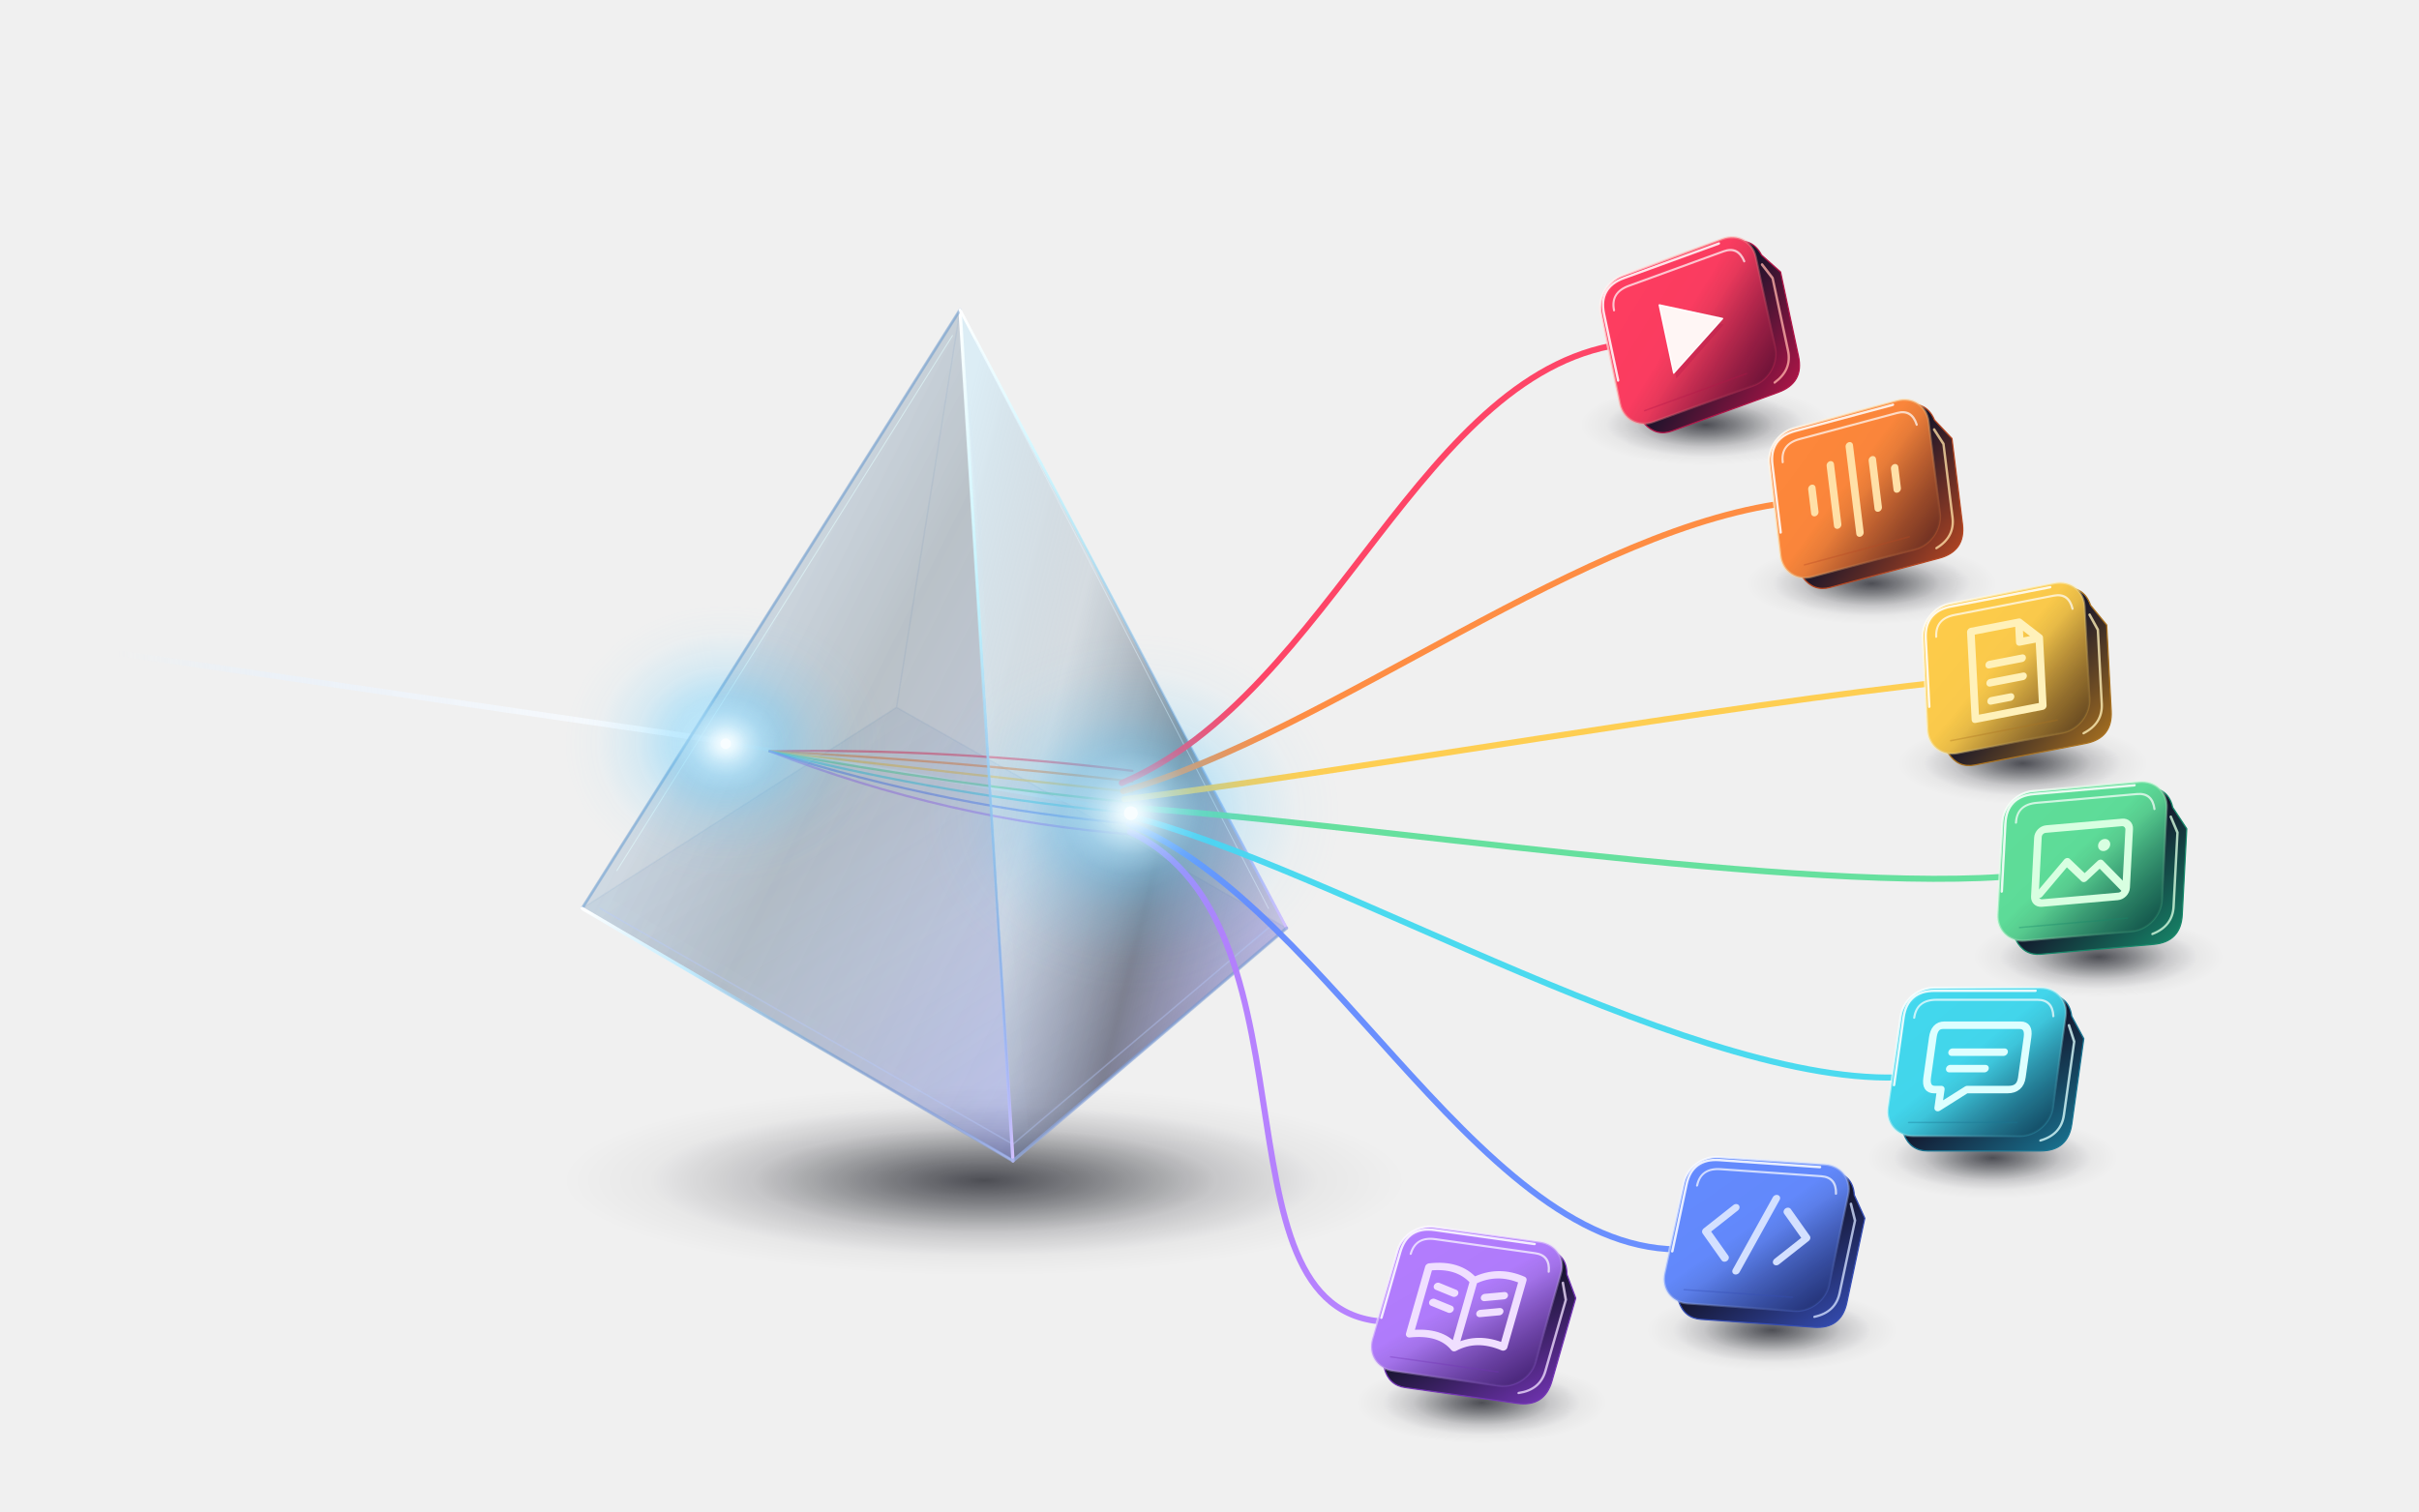
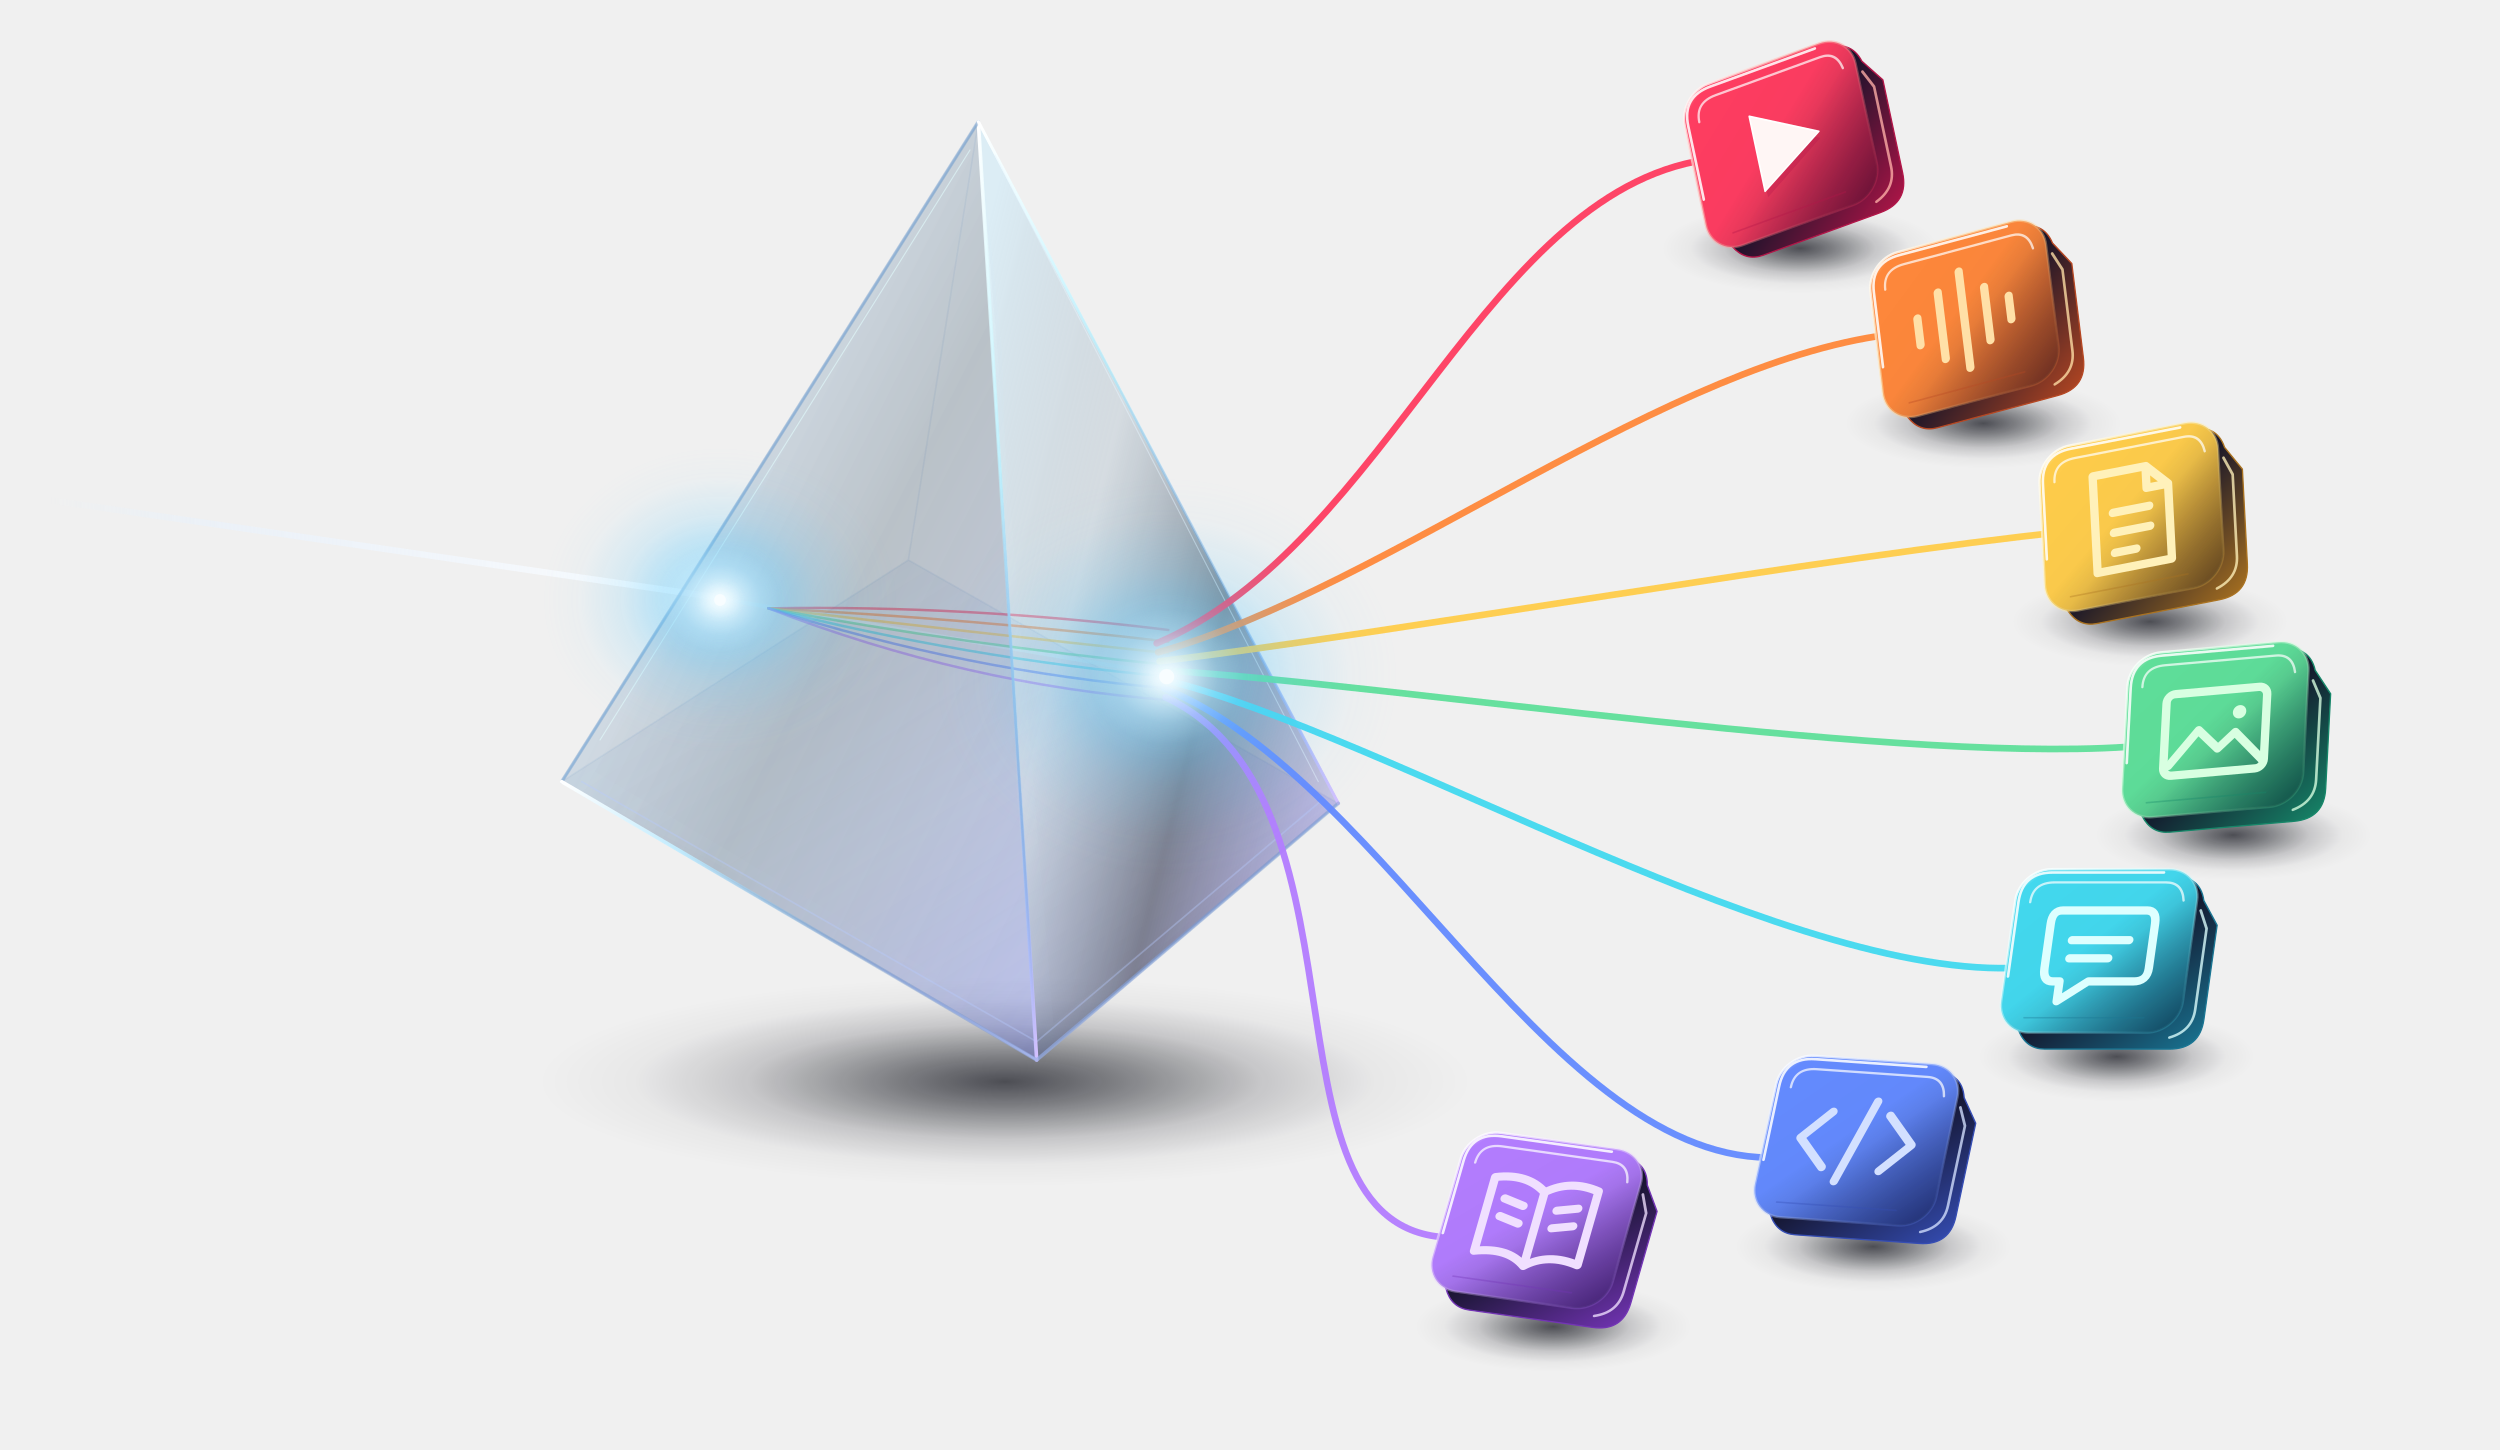
- <svg xmlns="http://www.w3.org/2000/svg" width="1600" height="1000" viewBox="0 0 1600 1000" fill="none">
+ <svg xmlns="http://www.w3.org/2000/svg" width="1500" height="870" viewBox="48 132 1500 870" fill="none">
  <defs>
    <linearGradient id="glass-left" x1="0%" y1="0%" x2="100%" y2="100%">
      <stop offset="0" stop-color="#e1faff" stop-opacity="0.36" />
      <stop offset=".25" stop-color="#619ad3" stop-opacity="0.16" />
      <stop offset=".56" stop-color="#15354e" stop-opacity="0.25" />
      <stop offset="1" stop-color="#6579d6" stop-opacity="0.29" />
    </linearGradient>
    <linearGradient id="glass-right" x1="0%" y1="15%" x2="100%" y2="80%">
      <stop offset="0" stop-color="#b2e6ff" stop-opacity="0.33" />
      <stop offset=".35" stop-color="#577c99" stop-opacity="0.18" />
      <stop offset=".65" stop-color="#202635" stop-opacity="0.52" />
      <stop offset="1" stop-color="#6965cf" stop-opacity="0.27" />
    </linearGradient>
    <linearGradient id="glass-base" x1="0%" y1="0%" x2="100%" y2="100%">
      <stop offset="0" stop-color="#2a6489" stop-opacity="0.05" />
      <stop offset=".5" stop-color="#a6baff" stop-opacity="0.12" />
      <stop offset="1" stop-color="#8269fb" stop-opacity="0.25" />
    </linearGradient>
    <linearGradient id="edge-cool" x1="0%" y1="0%" x2="100%" y2="100%">
      <stop offset="0" stop-color="#ffffff" stop-opacity="1" />
      <stop offset=".2" stop-color="#c2edff" stop-opacity="0.95" />
      <stop offset=".55" stop-color="#618abf" stop-opacity="0.32" />
      <stop offset="1" stop-color="#c2c7ff" stop-opacity="0.95" />
    </linearGradient>
    <linearGradient id="edge-front" x1="0%" y1="0%" x2="100%" y2="100%">
      <stop offset="0" stop-color="#ffffff" stop-opacity="0.98" />
      <stop offset=".38" stop-color="#bff7ff" stop-opacity="0.52" />
      <stop offset=".7" stop-color="#72b6ff" stop-opacity="0.15" />
      <stop offset="1" stop-color="#d4c1ff" stop-opacity="1" />
    </linearGradient>
    <linearGradient id="facet-shine" x1="0%" y1="0%" x2="100%" y2="100%">
      <stop offset="0" stop-color="#ffffff" stop-opacity="0.43" />
      <stop offset=".18" stop-color="#defaff" stop-opacity="0.05" />
      <stop offset="1" stop-color="#afc6ff" stop-opacity="0" />
    </linearGradient>
    <linearGradient id="beam" x1="0%" y1="0%" x2="100%" y2="0%">
      <stop offset="0" stop-color="#e2f2ff" stop-opacity="0" />
      <stop offset=".25" stop-color="#e7f2ff" stop-opacity="0.5" />
      <stop offset="1" stop-color="#ffffff" stop-opacity="1" />
    </linearGradient>
    <linearGradient id="beam-volume" x1="0%" y1="0%" x2="100%" y2="0%">
      <stop offset="0" stop-color="#ecf7ff" stop-opacity="0" />
      <stop offset=".7" stop-color="#d4e8ff" stop-opacity="0.1" />
      <stop offset="1" stop-color="#ffffff" stop-opacity="0.32" />
    </linearGradient>
    <radialGradient id="white-light" gradientUnits="objectBoundingBox" cx="50%" cy="50%" r="50%" fx="50%" fy="50%">
      <stop offset="0%" stop-color="#f0fbff" stop-opacity="1" />
      <stop offset="25%" stop-color="#f0fbff" stop-opacity="0.68" />
      <stop offset="55%" stop-color="#f0fbff" stop-opacity="0.25" />
      <stop offset="80%" stop-color="#f0fbff" stop-opacity="0.045" />
      <stop offset="100%" stop-color="#f0fbff" stop-opacity="0" />
    </radialGradient>
    <radialGradient id="cyan-light" gradientUnits="objectBoundingBox" cx="50%" cy="50%" r="50%" fx="50%" fy="50%">
      <stop offset="0%" stop-color="#5dcbff" stop-opacity="0.68" />
      <stop offset="25%" stop-color="#5dcbff" stop-opacity="0.462" />
      <stop offset="55%" stop-color="#5dcbff" stop-opacity="0.17" />
      <stop offset="80%" stop-color="#5dcbff" stop-opacity="0.031" />
      <stop offset="100%" stop-color="#5dcbff" stop-opacity="0" />
    </radialGradient>
    <radialGradient id="violet-light" gradientUnits="objectBoundingBox" cx="50%" cy="50%" r="50%" fx="50%" fy="50%">
      <stop offset="0%" stop-color="#8c74ff" stop-opacity="0.74" />
      <stop offset="25%" stop-color="#8c74ff" stop-opacity="0.503" />
      <stop offset="55%" stop-color="#8c74ff" stop-opacity="0.185" />
      <stop offset="80%" stop-color="#8c74ff" stop-opacity="0.033" />
      <stop offset="100%" stop-color="#8c74ff" stop-opacity="0" />
    </radialGradient>
    <radialGradient id="shadow" gradientUnits="objectBoundingBox" cx="50%" cy="50%" r="50%" fx="50%" fy="50%">
      <stop offset="0%" stop-color="#00020b" stop-opacity="0.68" />
      <stop offset="25%" stop-color="#00020b" stop-opacity="0.462" />
      <stop offset="55%" stop-color="#00020b" stop-opacity="0.17" />
      <stop offset="80%" stop-color="#00020b" stop-opacity="0.031" />
      <stop offset="100%" stop-color="#00020b" stop-opacity="0" />
    </radialGradient>
    <radialGradient id="soft-white" gradientUnits="objectBoundingBox" cx="50%" cy="50%" r="50%" fx="50%" fy="50%">
      <stop offset="0%" stop-color="#ffffff" stop-opacity="0.5" />
      <stop offset="25%" stop-color="#ffffff" stop-opacity="0.34" />
      <stop offset="55%" stop-color="#ffffff" stop-opacity="0.125" />
      <stop offset="80%" stop-color="#ffffff" stop-opacity="0.022" />
      <stop offset="100%" stop-color="#ffffff" stop-opacity="0" />
    </radialGradient>
    <linearGradient id="icon-shading" x1="0%" y1="0%" x2="100%" y2="100%">
      <stop offset="0" stop-color="#080b1f" stop-opacity="0" />
      <stop offset=".45" stop-color="#080b1f" stop-opacity="0.02" />
      <stop offset="1" stop-color="#080b1f" stop-opacity="0.46" />
    </linearGradient>
    <linearGradient id="flare-horizontal" x1="0%" y1="0%" x2="100%" y2="0%">
      <stop offset="0" stop-color="#9adfff" stop-opacity="0" />
      <stop offset=".42" stop-color="#bcefff" stop-opacity="0.45" />
      <stop offset=".5" stop-color="#ffffff" stop-opacity="1" />
      <stop offset=".58" stop-color="#bcefff" stop-opacity="0.45" />
      <stop offset="1" stop-color="#9adfff" stop-opacity="0" />
    </linearGradient>
    <linearGradient id="flare-vertical" x1="0%" y1="0%" x2="0%" y2="100%">
      <stop offset="0" stop-color="#9adfff" stop-opacity="0" />
      <stop offset=".43" stop-color="#bcefff" stop-opacity="0.4" />
      <stop offset=".5" stop-color="#ffffff" stop-opacity="1" />
      <stop offset=".57" stop-color="#bcefff" stop-opacity="0.4" />
      <stop offset="1" stop-color="#9adfff" stop-opacity="0" />
    </linearGradient>
    <linearGradient id="video-front" x1="0%" y1="0%" x2="100%" y2="100%">
      <stop offset="0" stop-color="#ffb0a8" stop-opacity="1" />
      <stop offset=".08" stop-color="#ff3d61" stop-opacity="1" />
      <stop offset=".55" stop-color="#ff3d61" stop-opacity="1" />
      <stop offset="1" stop-color="#b21548" stop-opacity="1" />
    </linearGradient>
    <linearGradient id="video-side" x1="0%" y1="0%" x2="100%" y2="100%">
      <stop offset="0" stop-color="#b21548" stop-opacity="1" />
      <stop offset=".48" stop-color="#131329" stop-opacity="1" />
      <stop offset="1" stop-color="#b21548" stop-opacity="1" />
    </linearGradient>
    <linearGradient id="video-rim" x1="0%" y1="0%" x2="100%" y2="100%">
      <stop offset="0" stop-color="#ffffff" stop-opacity="0.93" />
      <stop offset=".4" stop-color="#ffb0a8" stop-opacity="0.5" />
      <stop offset="1" stop-color="#ff3d61" stop-opacity="0.15" />
    </linearGradient>
    <linearGradient id="video-trail" x1="0%" y1="50%" x2="100%" y2="50%">
      <stop offset="0" stop-color="#ff3d61" stop-opacity="0" />
      <stop offset=".1" stop-color="#ff3d61" stop-opacity="0.42" />
      <stop offset=".55" stop-color="#ff3d61" stop-opacity="0.95" />
      <stop offset="1" stop-color="#ffb0a8" stop-opacity="1" />
    </linearGradient>
    <radialGradient id="video-halo" gradientUnits="objectBoundingBox" cx="50%" cy="50%" r="50%" fx="50%" fy="50%">
      <stop offset="0%" stop-color="#ff3d61" stop-opacity="0.57" />
      <stop offset="25%" stop-color="#ff3d61" stop-opacity="0.388" />
      <stop offset="55%" stop-color="#ff3d61" stop-opacity="0.142" />
      <stop offset="80%" stop-color="#ff3d61" stop-opacity="0.026" />
      <stop offset="100%" stop-color="#ff3d61" stop-opacity="0" />
    </radialGradient>
    <linearGradient id="audio-front" x1="0%" y1="0%" x2="100%" y2="100%">
      <stop offset="0" stop-color="#ffe0a7" stop-opacity="1" />
      <stop offset=".08" stop-color="#ff883b" stop-opacity="1" />
      <stop offset=".55" stop-color="#ff883b" stop-opacity="1" />
      <stop offset="1" stop-color="#b64722" stop-opacity="1" />
    </linearGradient>
    <linearGradient id="audio-side" x1="0%" y1="0%" x2="100%" y2="100%">
      <stop offset="0" stop-color="#b64722" stop-opacity="1" />
      <stop offset=".48" stop-color="#131329" stop-opacity="1" />
      <stop offset="1" stop-color="#b64722" stop-opacity="1" />
    </linearGradient>
    <linearGradient id="audio-rim" x1="0%" y1="0%" x2="100%" y2="100%">
      <stop offset="0" stop-color="#ffffff" stop-opacity="0.93" />
      <stop offset=".4" stop-color="#ffe0a7" stop-opacity="0.5" />
      <stop offset="1" stop-color="#ff883b" stop-opacity="0.15" />
    </linearGradient>
    <linearGradient id="audio-trail" x1="0%" y1="50%" x2="100%" y2="50%">
      <stop offset="0" stop-color="#ff883b" stop-opacity="0" />
      <stop offset=".1" stop-color="#ff883b" stop-opacity="0.42" />
      <stop offset=".55" stop-color="#ff883b" stop-opacity="0.95" />
      <stop offset="1" stop-color="#ffe0a7" stop-opacity="1" />
    </linearGradient>
    <radialGradient id="audio-halo" gradientUnits="objectBoundingBox" cx="50%" cy="50%" r="50%" fx="50%" fy="50%">
      <stop offset="0%" stop-color="#ff883b" stop-opacity="0.57" />
      <stop offset="25%" stop-color="#ff883b" stop-opacity="0.388" />
      <stop offset="55%" stop-color="#ff883b" stop-opacity="0.142" />
      <stop offset="80%" stop-color="#ff883b" stop-opacity="0.026" />
      <stop offset="100%" stop-color="#ff883b" stop-opacity="0" />
    </radialGradient>
    <linearGradient id="article-front" x1="0%" y1="0%" x2="100%" y2="100%">
      <stop offset="0" stop-color="#fff1ba" stop-opacity="1" />
      <stop offset=".08" stop-color="#ffcd4b" stop-opacity="1" />
      <stop offset=".55" stop-color="#ffcd4b" stop-opacity="1" />
      <stop offset="1" stop-color="#aa7220" stop-opacity="1" />
    </linearGradient>
    <linearGradient id="article-side" x1="0%" y1="0%" x2="100%" y2="100%">
      <stop offset="0" stop-color="#aa7220" stop-opacity="1" />
      <stop offset=".48" stop-color="#131329" stop-opacity="1" />
      <stop offset="1" stop-color="#aa7220" stop-opacity="1" />
    </linearGradient>
    <linearGradient id="article-rim" x1="0%" y1="0%" x2="100%" y2="100%">
      <stop offset="0" stop-color="#ffffff" stop-opacity="0.93" />
      <stop offset=".4" stop-color="#fff1ba" stop-opacity="0.5" />
      <stop offset="1" stop-color="#ffcd4b" stop-opacity="0.15" />
    </linearGradient>
    <linearGradient id="article-trail" x1="0%" y1="50%" x2="100%" y2="50%">
      <stop offset="0" stop-color="#ffcd4b" stop-opacity="0" />
      <stop offset=".1" stop-color="#ffcd4b" stop-opacity="0.42" />
      <stop offset=".55" stop-color="#ffcd4b" stop-opacity="0.95" />
      <stop offset="1" stop-color="#fff1ba" stop-opacity="1" />
    </linearGradient>
    <radialGradient id="article-halo" gradientUnits="objectBoundingBox" cx="50%" cy="50%" r="50%" fx="50%" fy="50%">
      <stop offset="0%" stop-color="#ffcd4b" stop-opacity="0.57" />
      <stop offset="25%" stop-color="#ffcd4b" stop-opacity="0.388" />
      <stop offset="55%" stop-color="#ffcd4b" stop-opacity="0.142" />
      <stop offset="80%" stop-color="#ffcd4b" stop-opacity="0.026" />
      <stop offset="100%" stop-color="#ffcd4b" stop-opacity="0" />
    </radialGradient>
    <linearGradient id="image-front" x1="0%" y1="0%" x2="100%" y2="100%">
      <stop offset="0" stop-color="#d8ffe1" stop-opacity="1" />
      <stop offset=".08" stop-color="#5fdf9a" stop-opacity="1" />
      <stop offset=".55" stop-color="#5fdf9a" stop-opacity="1" />
      <stop offset="1" stop-color="#168769" stop-opacity="1" />
    </linearGradient>
    <linearGradient id="image-side" x1="0%" y1="0%" x2="100%" y2="100%">
      <stop offset="0" stop-color="#168769" stop-opacity="1" />
      <stop offset=".48" stop-color="#131329" stop-opacity="1" />
      <stop offset="1" stop-color="#168769" stop-opacity="1" />
    </linearGradient>
    <linearGradient id="image-rim" x1="0%" y1="0%" x2="100%" y2="100%">
      <stop offset="0" stop-color="#ffffff" stop-opacity="0.93" />
      <stop offset=".4" stop-color="#d8ffe1" stop-opacity="0.5" />
      <stop offset="1" stop-color="#5fdf9a" stop-opacity="0.15" />
    </linearGradient>
    <linearGradient id="image-trail" x1="0%" y1="50%" x2="100%" y2="50%">
      <stop offset="0" stop-color="#5fdf9a" stop-opacity="0" />
      <stop offset=".1" stop-color="#5fdf9a" stop-opacity="0.42" />
      <stop offset=".55" stop-color="#5fdf9a" stop-opacity="0.95" />
      <stop offset="1" stop-color="#d8ffe1" stop-opacity="1" />
    </linearGradient>
    <radialGradient id="image-halo" gradientUnits="objectBoundingBox" cx="50%" cy="50%" r="50%" fx="50%" fy="50%">
      <stop offset="0%" stop-color="#5fdf9a" stop-opacity="0.57" />
      <stop offset="25%" stop-color="#5fdf9a" stop-opacity="0.388" />
      <stop offset="55%" stop-color="#5fdf9a" stop-opacity="0.142" />
      <stop offset="80%" stop-color="#5fdf9a" stop-opacity="0.026" />
      <stop offset="100%" stop-color="#5fdf9a" stop-opacity="0" />
    </radialGradient>
    <linearGradient id="chat-front" x1="0%" y1="0%" x2="100%" y2="100%">
      <stop offset="0" stop-color="#ddffff" stop-opacity="1" />
      <stop offset=".08" stop-color="#43d9ef" stop-opacity="1" />
      <stop offset=".55" stop-color="#43d9ef" stop-opacity="1" />
      <stop offset="1" stop-color="#197593" stop-opacity="1" />
    </linearGradient>
    <linearGradient id="chat-side" x1="0%" y1="0%" x2="100%" y2="100%">
      <stop offset="0" stop-color="#197593" stop-opacity="1" />
      <stop offset=".48" stop-color="#131329" stop-opacity="1" />
      <stop offset="1" stop-color="#197593" stop-opacity="1" />
    </linearGradient>
    <linearGradient id="chat-rim" x1="0%" y1="0%" x2="100%" y2="100%">
      <stop offset="0" stop-color="#ffffff" stop-opacity="0.93" />
      <stop offset=".4" stop-color="#ddffff" stop-opacity="0.5" />
      <stop offset="1" stop-color="#43d9ef" stop-opacity="0.15" />
    </linearGradient>
    <linearGradient id="chat-trail" x1="0%" y1="50%" x2="100%" y2="50%">
      <stop offset="0" stop-color="#43d9ef" stop-opacity="0" />
      <stop offset=".1" stop-color="#43d9ef" stop-opacity="0.42" />
      <stop offset=".55" stop-color="#43d9ef" stop-opacity="0.95" />
      <stop offset="1" stop-color="#ddffff" stop-opacity="1" />
    </linearGradient>
    <radialGradient id="chat-halo" gradientUnits="objectBoundingBox" cx="50%" cy="50%" r="50%" fx="50%" fy="50%">
      <stop offset="0%" stop-color="#43d9ef" stop-opacity="0.57" />
      <stop offset="25%" stop-color="#43d9ef" stop-opacity="0.388" />
      <stop offset="55%" stop-color="#43d9ef" stop-opacity="0.142" />
      <stop offset="80%" stop-color="#43d9ef" stop-opacity="0.026" />
      <stop offset="100%" stop-color="#43d9ef" stop-opacity="0" />
    </radialGradient>
    <linearGradient id="code-front" x1="0%" y1="0%" x2="100%" y2="100%">
      <stop offset="0" stop-color="#d3e0ff" stop-opacity="1" />
      <stop offset=".08" stop-color="#648bff" stop-opacity="1" />
      <stop offset=".55" stop-color="#648bff" stop-opacity="1" />
      <stop offset="1" stop-color="#354db4" stop-opacity="1" />
    </linearGradient>
    <linearGradient id="code-side" x1="0%" y1="0%" x2="100%" y2="100%">
      <stop offset="0" stop-color="#354db4" stop-opacity="1" />
      <stop offset=".48" stop-color="#131329" stop-opacity="1" />
      <stop offset="1" stop-color="#354db4" stop-opacity="1" />
    </linearGradient>
    <linearGradient id="code-rim" x1="0%" y1="0%" x2="100%" y2="100%">
      <stop offset="0" stop-color="#ffffff" stop-opacity="0.93" />
      <stop offset=".4" stop-color="#d3e0ff" stop-opacity="0.5" />
      <stop offset="1" stop-color="#648bff" stop-opacity="0.15" />
    </linearGradient>
    <linearGradient id="code-trail" x1="0%" y1="50%" x2="100%" y2="50%">
      <stop offset="0" stop-color="#648bff" stop-opacity="0" />
      <stop offset=".1" stop-color="#648bff" stop-opacity="0.42" />
      <stop offset=".55" stop-color="#648bff" stop-opacity="0.95" />
      <stop offset="1" stop-color="#d3e0ff" stop-opacity="1" />
    </linearGradient>
    <radialGradient id="code-halo" gradientUnits="objectBoundingBox" cx="50%" cy="50%" r="50%" fx="50%" fy="50%">
      <stop offset="0%" stop-color="#648bff" stop-opacity="0.57" />
      <stop offset="25%" stop-color="#648bff" stop-opacity="0.388" />
      <stop offset="55%" stop-color="#648bff" stop-opacity="0.142" />
      <stop offset="80%" stop-color="#648bff" stop-opacity="0.026" />
      <stop offset="100%" stop-color="#648bff" stop-opacity="0" />
    </radialGradient>
    <linearGradient id="book-front" x1="0%" y1="0%" x2="100%" y2="100%">
      <stop offset="0" stop-color="#f0dfff" stop-opacity="1" />
      <stop offset=".08" stop-color="#b37dff" stop-opacity="1" />
      <stop offset=".55" stop-color="#b37dff" stop-opacity="1" />
      <stop offset="1" stop-color="#7334b5" stop-opacity="1" />
    </linearGradient>
    <linearGradient id="book-side" x1="0%" y1="0%" x2="100%" y2="100%">
      <stop offset="0" stop-color="#7334b5" stop-opacity="1" />
      <stop offset=".48" stop-color="#131329" stop-opacity="1" />
      <stop offset="1" stop-color="#7334b5" stop-opacity="1" />
    </linearGradient>
    <linearGradient id="book-rim" x1="0%" y1="0%" x2="100%" y2="100%">
      <stop offset="0" stop-color="#ffffff" stop-opacity="0.93" />
      <stop offset=".4" stop-color="#f0dfff" stop-opacity="0.5" />
      <stop offset="1" stop-color="#b37dff" stop-opacity="0.15" />
    </linearGradient>
    <linearGradient id="book-trail" x1="0%" y1="50%" x2="100%" y2="50%">
      <stop offset="0" stop-color="#b37dff" stop-opacity="0" />
      <stop offset=".1" stop-color="#b37dff" stop-opacity="0.42" />
      <stop offset=".55" stop-color="#b37dff" stop-opacity="0.95" />
      <stop offset="1" stop-color="#f0dfff" stop-opacity="1" />
    </linearGradient>
    <radialGradient id="book-halo" gradientUnits="objectBoundingBox" cx="50%" cy="50%" r="50%" fx="50%" fy="50%">
      <stop offset="0%" stop-color="#b37dff" stop-opacity="0.57" />
      <stop offset="25%" stop-color="#b37dff" stop-opacity="0.388" />
      <stop offset="55%" stop-color="#b37dff" stop-opacity="0.142" />
      <stop offset="80%" stop-color="#b37dff" stop-opacity="0.026" />
      <stop offset="100%" stop-color="#b37dff" stop-opacity="0" />
    </radialGradient>
  </defs>
  <g id="ambient-shadow-and-reflections">
    <ellipse cx="651" cy="781" rx="280" ry="63" fill="url(#shadow)" />
  </g>
  <g id="incoming-white-light">
    <path d="M 77 432 L 482 491" fill="none" stroke="url(#beam)" stroke-width="3.8" stroke-linecap="round" stroke-linejoin="round" opacity="1" />
  </g>
  <g id="pyramid-rear-geometry">
    <path d="M 385 601 L 593 468 L 851 614 L 670 768 Z" fill="url(#glass-base)" opacity="1" />
    <path d="M 635 205 L 593 468 L 385 601 M 593 468 L 851 614" fill="none" stroke="#91b1d7" stroke-width="1" stroke-linecap="round" stroke-linejoin="round" opacity="0.15" />
  </g>
  <g id="internal-refraction">
    <path d="M 479 491 L 743 536" fill="none" stroke="#e4faff" stroke-width="2.4" stroke-linecap="round" stroke-linejoin="round" opacity="0.7" />
    <path d="M 509 497 Q 628 495 749 510" fill="none" stroke="#ff3d61" stroke-width="1.5" stroke-linecap="round" stroke-linejoin="round" opacity="0.55" />
    <path d="M 509 497 Q 628 503 749 517" fill="none" stroke="#ff883b" stroke-width="1.5" stroke-linecap="round" stroke-linejoin="round" opacity="0.55" />
    <path d="M 509 497 Q 628 511 749 524" fill="none" stroke="#ffcd4b" stroke-width="1.5" stroke-linecap="round" stroke-linejoin="round" opacity="0.55" />
    <path d="M 509 497 Q 628 519 749 531" fill="none" stroke="#5fdf9a" stroke-width="1.5" stroke-linecap="round" stroke-linejoin="round" opacity="0.55" />
    <path d="M 509 497 Q 628 527 749 538" fill="none" stroke="#43d9ef" stroke-width="1.5" stroke-linecap="round" stroke-linejoin="round" opacity="0.55" />
    <path d="M 509 497 Q 628 535 749 545" fill="none" stroke="#648bff" stroke-width="1.5" stroke-linecap="round" stroke-linejoin="round" opacity="0.55" />
    <path d="M 509 497 Q 628 543 749 552" fill="none" stroke="#b37dff" stroke-width="1.5" stroke-linecap="round" stroke-linejoin="round" opacity="0.55" />
  </g>
  <g id="square-pyramid-glass-faces">
    <path d="M 635 205 L 385 601 L 670 768 Z" fill="url(#glass-left)" stroke="url(#edge-cool)" stroke-width="1.3" stroke-linecap="round" stroke-linejoin="round" opacity="1" />
    <path d="M 635 205 L 670 768 L 851 614 Z" fill="url(#glass-right)" stroke="url(#edge-cool)" stroke-width="1.3" stroke-linecap="round" stroke-linejoin="round" opacity="1" />
    <path d="M 635 205 L 405 595 L 652 742 L 385 601 Z" fill="url(#facet-shine)" opacity="1" />
    <path d="M 635 205 L 680 746 L 841 613 L 670 768 Z" fill="url(#facet-shine)" opacity="1" />
    <path d="M 635 205 L 649 340 L 658 605 L 670 768 L 654 491 Z" fill="#c8f3ff" opacity="0.055" />
    <path d="M 397 601 L 670 757 L 840 613" fill="none" stroke="#b6caff" stroke-width="1" stroke-linecap="round" stroke-linejoin="round" opacity="0.36" />
    <path d="M 635 205 L 670 768" fill="none" stroke="url(#edge-front)" stroke-width="2.2" stroke-linecap="round" stroke-linejoin="round" opacity="1" />
    <path d="M 635 205 L 385 601" fill="none" stroke="url(#edge-cool)" stroke-width="2.1" stroke-linecap="round" stroke-linejoin="round" opacity="1" />
    <path d="M 635 205 L 851 614" fill="none" stroke="url(#edge-front)" stroke-width="1.8" stroke-linecap="round" stroke-linejoin="round" opacity="1" />
    <path d="M 385 601 L 670 768 L 851 614" fill="none" stroke="url(#edge-cool)" stroke-width="2.2" stroke-linecap="round" stroke-linejoin="round" opacity="1" />
    <path d="M 630 222 L 408 576" fill="none" stroke="#e4ffff" stroke-width="0.65" stroke-linecap="round" stroke-linejoin="round" opacity="0.56" />
    <path d="M 645 225 L 839 601" fill="none" stroke="#e6f5ff" stroke-width="0.65" stroke-linecap="round" stroke-linejoin="round" opacity="0.48" />
  </g>
  <g id="rainbow-content-streams">
    <g id="video-light-trail">
      <path d="M 742.0 518.0 C 882 458.6 940 241 1078 227" fill="none" stroke="#ff3d61" stroke-width="4" stroke-linecap="round" stroke-linejoin="round" opacity="0.95" />
    </g>
    <g id="audio-light-trail">
      <path d="M 742.9 523.4 C 882 483.92 1050 346 1188 332" fill="none" stroke="#ff883b" stroke-width="4" stroke-linecap="round" stroke-linejoin="round" opacity="0.95" />
    </g>
    <g id="article-light-trail">
      <path d="M 743.8 528.8 C 882 512.04 1150 465 1288 451" fill="none" stroke="#ffcd4b" stroke-width="4" stroke-linecap="round" stroke-linejoin="round" opacity="0.95" />
    </g>
    <g id="image-light-trail">
      <path d="M 744.7 534.2 C 882 541.96 1200 593 1338 579" fill="none" stroke="#5fdf9a" stroke-width="4" stroke-linecap="round" stroke-linejoin="round" opacity="0.95" />
    </g>
    <g id="chat-light-trail">
      <path d="M 745.6 539.6 C 882 572.88 1130 726 1268 712" fill="none" stroke="#43d9ef" stroke-width="4" stroke-linecap="round" stroke-linejoin="round" opacity="0.95" />
    </g>
    <g id="code-light-trail">
      <path d="M 746.5 545.0 C 882 600.0 984 840 1122 826" fill="none" stroke="#648bff" stroke-width="4" stroke-linecap="round" stroke-linejoin="round" opacity="0.95" />
    </g>
    <g id="book-light-trail">
      <path d="M 747.4 550.4 C 882 613.92 792 888 930 874" fill="none" stroke="#b37dff" stroke-width="4" stroke-linecap="round" stroke-linejoin="round" opacity="0.95" />
    </g>
  </g>
  <g id="optical-highlights">
    <ellipse cx="480" cy="492" rx="107" ry="92" fill="url(#cyan-light)" />
    <ellipse cx="480" cy="492" rx="44" ry="39" fill="url(#white-light)" />
    <ellipse cx="480" cy="492" rx="16" ry="14" fill="url(#white-light)" />
    <ellipse cx="480" cy="492" rx="3.5" ry="3.5" fill="#f8fdff" />
    <ellipse cx="748" cy="538" rx="139.1" ry="119.6" fill="url(#cyan-light)" />
    <ellipse cx="748" cy="538" rx="57.2" ry="50.7" fill="url(#white-light)" />
    <ellipse cx="748" cy="538" rx="20.8" ry="18.2" fill="url(#white-light)" />
    <ellipse cx="748" cy="538" rx="4.55" ry="4.55" fill="#f8fdff" />
  </g>
  <g id="video-3d-content-icon">
    <ellipse cx="1128" cy="281" rx="83" ry="27" fill="url(#shadow)" />
    <g transform="translate(1120 221) rotate(-12) skewY(-8)">
      <path d="M -43 -49 H 34 Q 51 -49 55 -34 L 65 -19 V 38 Q 65 56 47 56 H -27 Q -38 56 -44 45 L -56 26 V -31 Q -56 -49 -43 -49 Z" fill="url(#video-side)" stroke="#b21548" stroke-width="0.8" stroke-linecap="round" stroke-linejoin="round" opacity="1" />
      <rect x="-57" y="-53" width="108" height="99" rx="19" fill="url(#video-front)" stroke="url(#video-rim)" stroke-width="1.5" />
      <rect x="-57" y="-53" width="108" height="99" rx="19" fill="url(#icon-shading)" />
      <path d="M -55 12 V -33 Q -55 -51 -37 -51 H 29" fill="none" stroke="#ffffff" stroke-width="1.6" stroke-linecap="round" stroke-linejoin="round" opacity="0.86" />
      <path d="M -48 -33 Q -48 -45 -35 -45 H 31 Q 41 -45 43 -34" fill="none" stroke="#ffffff" stroke-width="1.4" stroke-linecap="round" stroke-linejoin="round" opacity="0.7" />
      <path d="M 54 -28 L 59 -17 L 59 32 Q 59 45 46 49" fill="none" stroke="#ffb0a8" stroke-width="1.6" stroke-linecap="round" stroke-linejoin="round" opacity="0.78" />
      <path d="M -42 37 H 29" fill="none" stroke="#b21548" stroke-width="1" stroke-linecap="round" stroke-linejoin="round" opacity="0.35" />
      <g transform="translate(-3 -3)">
        <path d="M -14 -19 L 24 4 L -14 27 Z" fill="#b21548" opacity="0.32" />
        <path d="M -15 -23 L 24 0 L -15 23 Z" fill="#fff6f5" stroke="#ffffff" stroke-width="1" stroke-linecap="round" stroke-linejoin="round" opacity="1" />
      </g>
    </g>
  </g>
  <g id="audio-3d-content-icon">
    <ellipse cx="1238" cy="386" rx="83" ry="27" fill="url(#shadow)" />
    <g transform="translate(1230 326) rotate(-7) skewY(-8)">
      <path d="M -43 -49 H 34 Q 51 -49 55 -34 L 65 -19 V 38 Q 65 56 47 56 H -27 Q -38 56 -44 45 L -56 26 V -31 Q -56 -49 -43 -49 Z" fill="url(#audio-side)" stroke="#b64722" stroke-width="0.8" stroke-linecap="round" stroke-linejoin="round" opacity="1" />
      <rect x="-57" y="-53" width="108" height="99" rx="19" fill="url(#audio-front)" stroke="url(#audio-rim)" stroke-width="1.5" />
      <rect x="-57" y="-53" width="108" height="99" rx="19" fill="url(#icon-shading)" />
      <path d="M -55 12 V -33 Q -55 -51 -37 -51 H 29" fill="none" stroke="#ffffff" stroke-width="1.6" stroke-linecap="round" stroke-linejoin="round" opacity="0.86" />
      <path d="M -48 -33 Q -48 -45 -35 -45 H 31 Q 41 -45 43 -34" fill="none" stroke="#ffffff" stroke-width="1.4" stroke-linecap="round" stroke-linejoin="round" opacity="0.7" />
      <path d="M 54 -28 L 59 -17 L 59 32 Q 59 45 46 49" fill="none" stroke="#ffe0a7" stroke-width="1.6" stroke-linecap="round" stroke-linejoin="round" opacity="0.78" />
      <path d="M -42 37 H 29" fill="none" stroke="#b64722" stroke-width="1" stroke-linecap="round" stroke-linejoin="round" opacity="0.35" />
      <g transform="translate(-3 -3)">
        <g fill="none" stroke="#ffe0a7" stroke-width="5" stroke-linecap="round" stroke-linejoin="round">
          <path d="M -28 -8 V 8" />
          <path d="M -14 -20 V 20" />
          <path d="M 0 -29 V 29" />
          <path d="M 14 -16 V 16" />
          <path d="M 28 -7 V 7" />
        </g>
      </g>
    </g>
  </g>
  <g id="article-3d-content-icon">
    <ellipse cx="1338" cy="505" rx="83" ry="27" fill="url(#shadow)" />
    <g transform="translate(1330 445) rotate(-3) skewY(-8)">
      <path d="M -43 -49 H 34 Q 51 -49 55 -34 L 65 -19 V 38 Q 65 56 47 56 H -27 Q -38 56 -44 45 L -56 26 V -31 Q -56 -49 -43 -49 Z" fill="url(#article-side)" stroke="#aa7220" stroke-width="0.8" stroke-linecap="round" stroke-linejoin="round" opacity="1" />
      <rect x="-57" y="-53" width="108" height="99" rx="19" fill="url(#article-front)" stroke="url(#article-rim)" stroke-width="1.5" />
      <rect x="-57" y="-53" width="108" height="99" rx="19" fill="url(#icon-shading)" />
      <path d="M -55 12 V -33 Q -55 -51 -37 -51 H 29" fill="none" stroke="#ffffff" stroke-width="1.6" stroke-linecap="round" stroke-linejoin="round" opacity="0.86" />
      <path d="M -48 -33 Q -48 -45 -35 -45 H 31 Q 41 -45 43 -34" fill="none" stroke="#ffffff" stroke-width="1.4" stroke-linecap="round" stroke-linejoin="round" opacity="0.7" />
      <path d="M 54 -28 L 59 -17 L 59 32 Q 59 45 46 49" fill="none" stroke="#fff1ba" stroke-width="1.6" stroke-linecap="round" stroke-linejoin="round" opacity="0.78" />
      <path d="M -42 37 H 29" fill="none" stroke="#aa7220" stroke-width="1" stroke-linecap="round" stroke-linejoin="round" opacity="0.35" />
      <g transform="translate(-3 -3)">
        <g fill="none" stroke="#fff1ba" stroke-width="5" stroke-linecap="round" stroke-linejoin="round">
          <path d="M 10 -29 H -22 V 29 H 23 V -16 Z M 10 -29 V -16 H 23 M -11 -5 H 11 M -11 7 H 11 M -11 19 H 2" />
        </g>
      </g>
    </g>
  </g>
  <g id="image-3d-content-icon">
    <ellipse cx="1388" cy="633" rx="83" ry="27" fill="url(#shadow)" />
    <g transform="translate(1380 573) rotate(3) skewY(-8)">
      <path d="M -43 -49 H 34 Q 51 -49 55 -34 L 65 -19 V 38 Q 65 56 47 56 H -27 Q -38 56 -44 45 L -56 26 V -31 Q -56 -49 -43 -49 Z" fill="url(#image-side)" stroke="#168769" stroke-width="0.8" stroke-linecap="round" stroke-linejoin="round" opacity="1" />
      <rect x="-57" y="-53" width="108" height="99" rx="19" fill="url(#image-front)" stroke="url(#image-rim)" stroke-width="1.5" />
      <rect x="-57" y="-53" width="108" height="99" rx="19" fill="url(#icon-shading)" />
      <path d="M -55 12 V -33 Q -55 -51 -37 -51 H 29" fill="none" stroke="#ffffff" stroke-width="1.6" stroke-linecap="round" stroke-linejoin="round" opacity="0.86" />
      <path d="M -48 -33 Q -48 -45 -35 -45 H 31 Q 41 -45 43 -34" fill="none" stroke="#ffffff" stroke-width="1.4" stroke-linecap="round" stroke-linejoin="round" opacity="0.7" />
      <path d="M 54 -28 L 59 -17 L 59 32 Q 59 45 46 49" fill="none" stroke="#d8ffe1" stroke-width="1.6" stroke-linecap="round" stroke-linejoin="round" opacity="0.78" />
      <path d="M -42 37 H 29" fill="none" stroke="#168769" stroke-width="1" stroke-linecap="round" stroke-linejoin="round" opacity="0.35" />
      <g transform="translate(-3 -3)">
        <g fill="none" stroke="#d8ffe1" stroke-width="5" stroke-linecap="round" stroke-linejoin="round">
          <rect x="-30" y="-24" width="60" height="49" rx="5" />
          <path d="M -27 19 L -10 -1 L 2 11 L 12 2 L 29 20" />
          <circle cx="14" cy="-10" r="4" fill="#d8ffe1" stroke="none" />
        </g>
      </g>
    </g>
  </g>
  <g id="chat-3d-content-icon">
    <ellipse cx="1318" cy="766" rx="83" ry="27" fill="url(#shadow)" />
    <g transform="translate(1310 706) rotate(8) skewY(-8)">
      <path d="M -43 -49 H 34 Q 51 -49 55 -34 L 65 -19 V 38 Q 65 56 47 56 H -27 Q -38 56 -44 45 L -56 26 V -31 Q -56 -49 -43 -49 Z" fill="url(#chat-side)" stroke="#197593" stroke-width="0.8" stroke-linecap="round" stroke-linejoin="round" opacity="1" />
      <rect x="-57" y="-53" width="108" height="99" rx="19" fill="url(#chat-front)" stroke="url(#chat-rim)" stroke-width="1.5" />
      <rect x="-57" y="-53" width="108" height="99" rx="19" fill="url(#icon-shading)" />
      <path d="M -55 12 V -33 Q -55 -51 -37 -51 H 29" fill="none" stroke="#ffffff" stroke-width="1.6" stroke-linecap="round" stroke-linejoin="round" opacity="0.86" />
      <path d="M -48 -33 Q -48 -45 -35 -45 H 31 Q 41 -45 43 -34" fill="none" stroke="#ffffff" stroke-width="1.4" stroke-linecap="round" stroke-linejoin="round" opacity="0.7" />
      <path d="M 54 -28 L 59 -17 L 59 32 Q 59 45 46 49" fill="none" stroke="#ddffff" stroke-width="1.6" stroke-linecap="round" stroke-linejoin="round" opacity="0.78" />
      <path d="M -42 37 H 29" fill="none" stroke="#197593" stroke-width="1" stroke-linecap="round" stroke-linejoin="round" opacity="0.35" />
      <g transform="translate(-3 -3)">
        <g fill="none" stroke="#ddffff" stroke-width="5" stroke-linecap="round" stroke-linejoin="round">
          <path d="M -25 -25 H 25 Q 31 -25 31 -17 V 10 Q 31 18 23 18 H -4 L -21 30 V 18 H -25 Q -31 18 -31 10 V -17 Q -31 -25 -25 -25 Z" />
          <path d="M -17 -7 H 17 M -17 4 H 6" />
        </g>
      </g>
    </g>
  </g>
  <g id="code-3d-content-icon">
    <ellipse cx="1172" cy="880" rx="83" ry="27" fill="url(#shadow)" />
    <g transform="translate(1164 820) rotate(12) skewY(-8)">
      <path d="M -43 -49 H 34 Q 51 -49 55 -34 L 65 -19 V 38 Q 65 56 47 56 H -27 Q -38 56 -44 45 L -56 26 V -31 Q -56 -49 -43 -49 Z" fill="url(#code-side)" stroke="#354db4" stroke-width="0.8" stroke-linecap="round" stroke-linejoin="round" opacity="1" />
      <rect x="-57" y="-53" width="108" height="99" rx="19" fill="url(#code-front)" stroke="url(#code-rim)" stroke-width="1.5" />
      <rect x="-57" y="-53" width="108" height="99" rx="19" fill="url(#icon-shading)" />
      <path d="M -55 12 V -33 Q -55 -51 -37 -51 H 29" fill="none" stroke="#ffffff" stroke-width="1.6" stroke-linecap="round" stroke-linejoin="round" opacity="0.86" />
      <path d="M -48 -33 Q -48 -45 -35 -45 H 31 Q 41 -45 43 -34" fill="none" stroke="#ffffff" stroke-width="1.4" stroke-linecap="round" stroke-linejoin="round" opacity="0.7" />
      <path d="M 54 -28 L 59 -17 L 59 32 Q 59 45 46 49" fill="none" stroke="#d3e0ff" stroke-width="1.6" stroke-linecap="round" stroke-linejoin="round" opacity="0.78" />
      <path d="M -42 37 H 29" fill="none" stroke="#354db4" stroke-width="1" stroke-linecap="round" stroke-linejoin="round" opacity="0.35" />
      <g transform="translate(-3 -3)">
        <g fill="none" stroke="#d3e0ff" stroke-width="5" stroke-linecap="round" stroke-linejoin="round">
          <path d="M -17 -17 L -33 0 L -17 17 M 17 -17 L 33 0 L 17 17 M 8 -25 L -8 25" />
        </g>
      </g>
    </g>
  </g>
  <g id="book-3d-content-icon">
    <ellipse cx="980" cy="928" rx="83" ry="27" fill="url(#shadow)" />
    <g transform="translate(972 868) rotate(16) skewY(-8)">
      <path d="M -43 -49 H 34 Q 51 -49 55 -34 L 65 -19 V 38 Q 65 56 47 56 H -27 Q -38 56 -44 45 L -56 26 V -31 Q -56 -49 -43 -49 Z" fill="url(#book-side)" stroke="#7334b5" stroke-width="0.8" stroke-linecap="round" stroke-linejoin="round" opacity="1" />
      <rect x="-57" y="-53" width="108" height="99" rx="19" fill="url(#book-front)" stroke="url(#book-rim)" stroke-width="1.5" />
      <rect x="-57" y="-53" width="108" height="99" rx="19" fill="url(#icon-shading)" />
      <path d="M -55 12 V -33 Q -55 -51 -37 -51 H 29" fill="none" stroke="#ffffff" stroke-width="1.6" stroke-linecap="round" stroke-linejoin="round" opacity="0.86" />
      <path d="M -48 -33 Q -48 -45 -35 -45 H 31 Q 41 -45 43 -34" fill="none" stroke="#ffffff" stroke-width="1.4" stroke-linecap="round" stroke-linejoin="round" opacity="0.7" />
      <path d="M 54 -28 L 59 -17 L 59 32 Q 59 45 46 49" fill="none" stroke="#f0dfff" stroke-width="1.6" stroke-linecap="round" stroke-linejoin="round" opacity="0.78" />
      <path d="M -42 37 H 29" fill="none" stroke="#7334b5" stroke-width="1" stroke-linecap="round" stroke-linejoin="round" opacity="0.35" />
      <g transform="translate(-3 -3)">
        <g fill="none" stroke="#f0dfff" stroke-width="5" stroke-linecap="round" stroke-linejoin="round">
          <path d="M 0 -18 Q -13 -28 -31 -23 V 23 Q -12 18 0 28 Q 12 18 31 23 V -23 Q 13 -28 0 -18 V 28 M -22 -11 L -10 -8 M -22 0 L -10 3 M 10 -8 L 22 -11 M 10 3 L 22 0" />
        </g>
      </g>
    </g>
  </g>
</svg>
